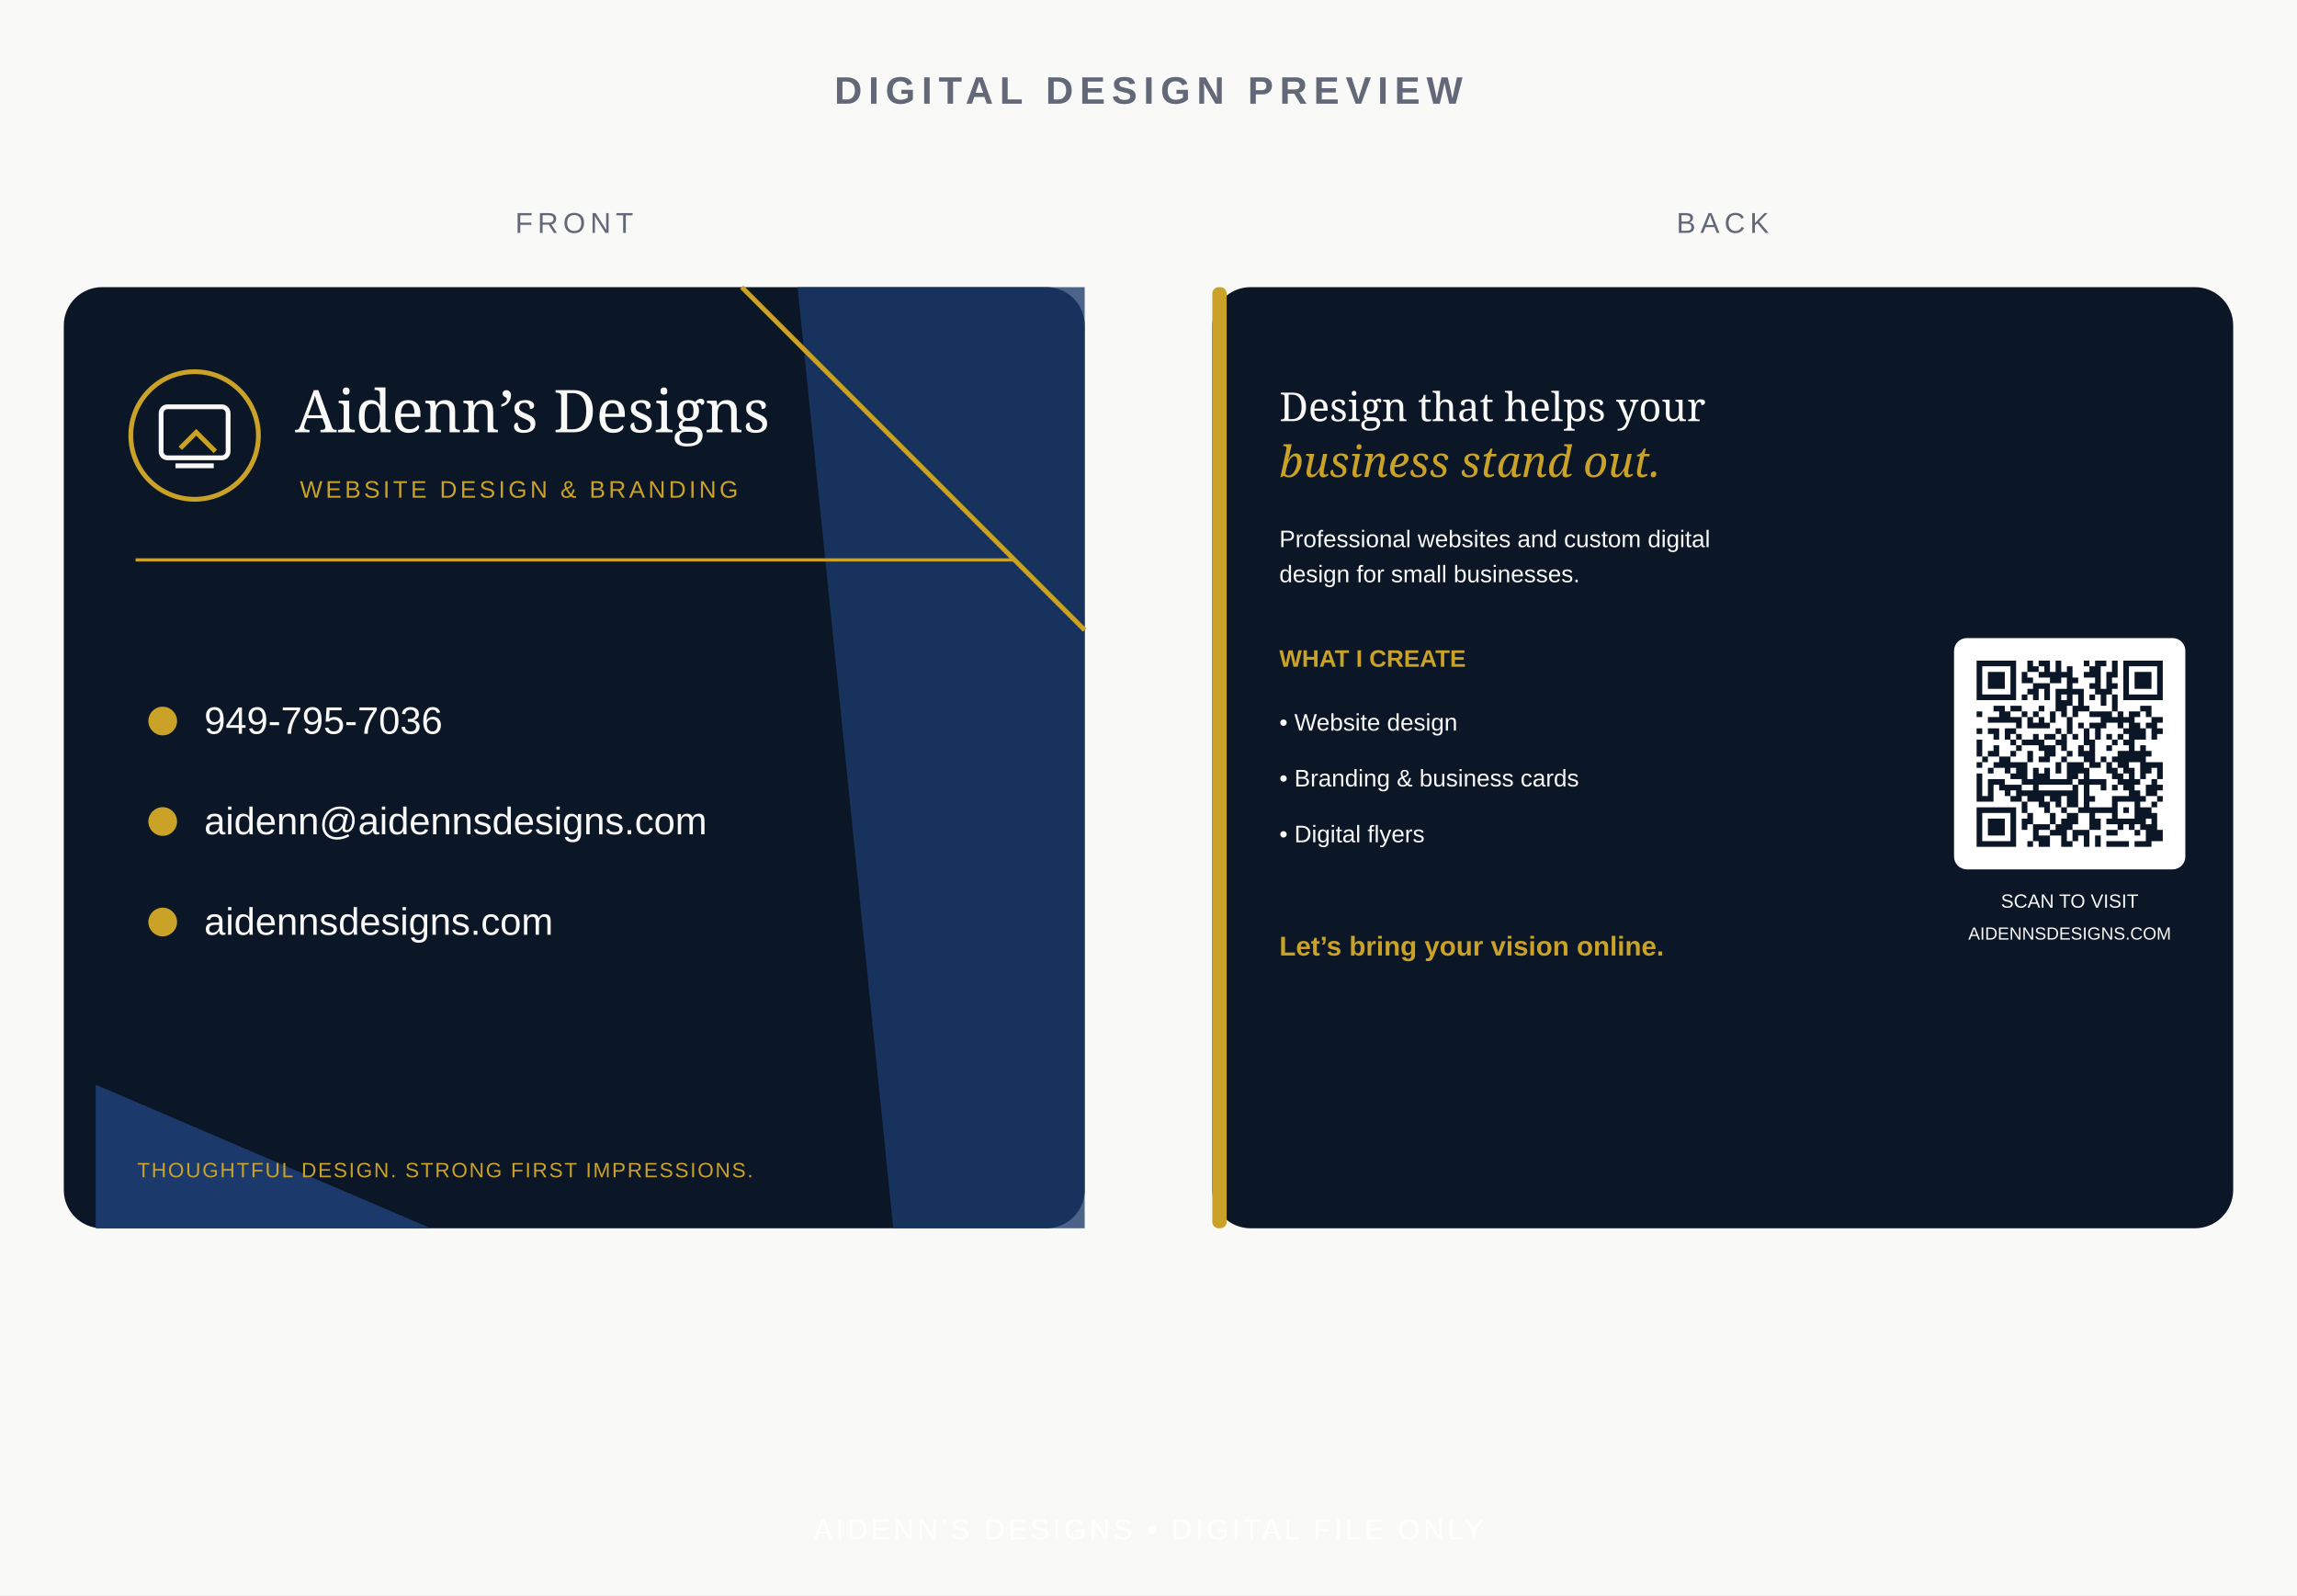
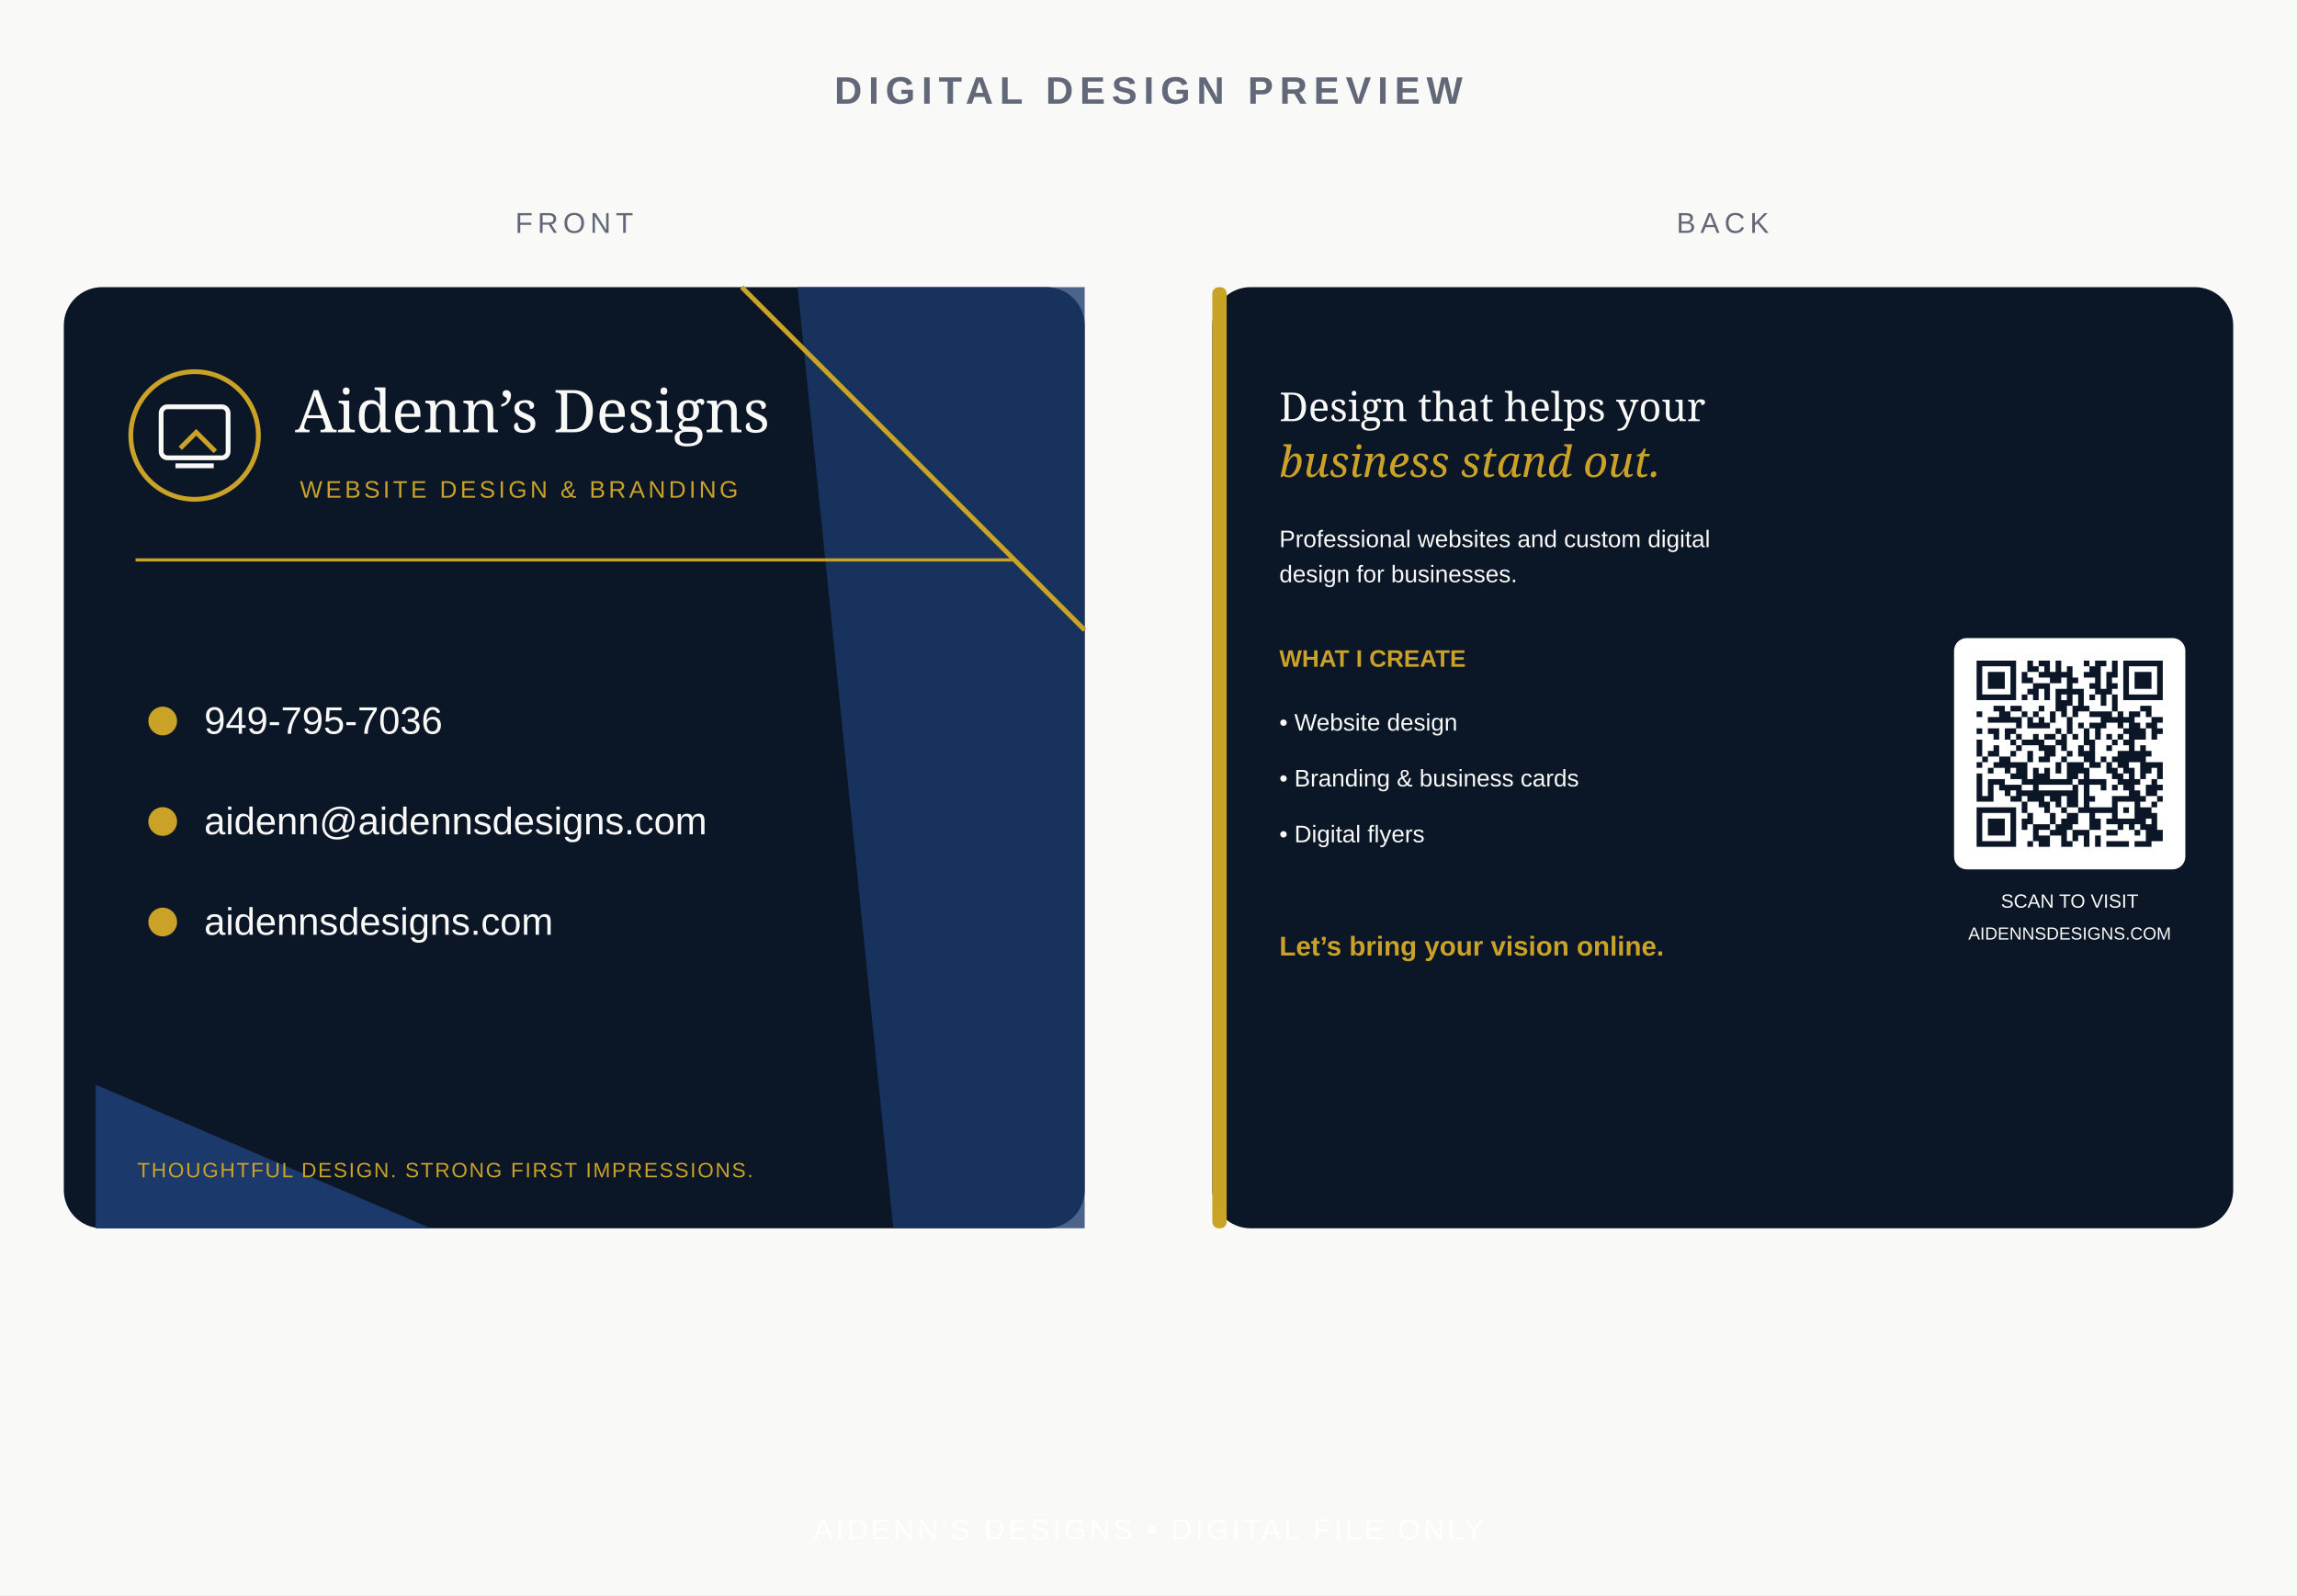
<svg xmlns="http://www.w3.org/2000/svg" width="1440" height="1000" viewBox="0 0 1440 1000">
  <rect width="1440" height="1000" fill="#F9F9F7" />
  <text x="720" y="65" text-anchor="middle" font-family="Arial,sans-serif" font-size="24" font-weight="700" letter-spacing="4" fill="#626878">DIGITAL DESIGN PREVIEW</text>
  <text x="360" y="146" text-anchor="middle" font-family="Arial,sans-serif" font-size="18" letter-spacing="3" fill="#626878">FRONT</text>
  <text x="1080" y="146" text-anchor="middle" font-family="Arial,sans-serif" font-size="18" letter-spacing="3" fill="#626878">BACK</text>
  <g>
    <rect x="40" y="180" width="640" height="590" rx="24" fill="#0B1626" />
    <path d="M500 180h180v590h-120z" fill="#1B3A6B" opacity=".78" />
    <path d="M60 680L270 770H60z" fill="#1B3A6B" />
    <path d="M465 180l215 215" stroke="#C9A227" stroke-width="3" />
    <circle cx="122" cy="273" r="40" fill="none" stroke="#C9A227" stroke-width="3" />
    <rect x="101" y="255" width="42" height="32" rx="4" fill="none" stroke="#F9F9F7" stroke-width="3" />
    <path d="M110 292h24" stroke="#F9F9F7" stroke-width="3" />
    <path d="M113 281l10-10 12 12" fill="none" stroke="#C9A227" stroke-width="3" />
    <text x="185" y="271" font-family="Georgia,serif" font-size="37" fill="#F9F9F7">Aidenn’s Designs</text>
    <text x="188" y="312" font-family="Arial,sans-serif" font-size="15" letter-spacing="2" fill="#C9A227">WEBSITE DESIGN &amp; BRANDING</text>
    <path d="M85 351h550" stroke="#C9A227" stroke-width="2" />
    <g font-family="Arial,sans-serif" font-size="24" fill="#F9F9F7">
      <circle cx="102" cy="452" r="9" fill="#C9A227" />
      <text x="128" y="460">949-795-7036</text>
      <circle cx="102" cy="515" r="9" fill="#C9A227" />
      <text x="128" y="523">aidenn@aidennsdesigns.com</text>
      <circle cx="102" cy="578" r="9" fill="#C9A227" />
      <text x="128" y="586">aidennsdesigns.com</text>
    </g>
    <text x="86" y="738" font-family="Arial,sans-serif" font-size="13" letter-spacing="1" fill="#C9A227">THOUGHTFUL DESIGN. STRONG FIRST IMPRESSIONS.</text>
  </g>
  <g>
    <rect x="760" y="180" width="640" height="590" rx="24" fill="#0B1626" />
    <rect x="760" y="180" width="9" height="590" rx="4" fill="#C9A227" />
    <text x="802" y="264" font-family="Georgia,serif" font-size="25" fill="#F9F9F7">Design that helps your</text>
    <text x="802" y="299" font-family="Georgia,serif" font-style="italic" font-size="27" fill="#C9A227">business stand out.</text>
    <text x="802" y="343" font-family="Arial,sans-serif" font-size="15" fill="#F9F9F7">Professional websites and custom digital</text>
-     <text x="802" y="365" font-family="Arial,sans-serif" font-size="15" fill="#F9F9F7">design for small businesses.</text>
+     <text x="802" y="365" font-family="Arial,sans-serif" font-size="15" fill="#F9F9F7">design for businesses.</text>
    <text x="802" y="418" font-family="Arial,sans-serif" font-size="15" font-weight="700" fill="#C9A227">WHAT I CREATE</text>
    <text x="802" y="458" font-family="Arial,sans-serif" font-size="15" fill="#F9F9F7">• Website design</text>
    <text x="802" y="493" font-family="Arial,sans-serif" font-size="15" fill="#F9F9F7">• Branding &amp; business cards</text>
    <text x="802" y="528" font-family="Arial,sans-serif" font-size="15" fill="#F9F9F7">• Digital flyers</text>
    <text x="802" y="599" font-family="Arial,sans-serif" font-size="17" font-weight="700" fill="#C9A227">Let’s bring your vision online.</text>
    <rect x="1225" y="400" width="145" height="145" rx="8" fill="white" />
    <path transform="translate(1225 400)" d="M14.146 14.146h3.537v3.537h-3.537zM17.683 14.146h3.537v3.537h-3.537zM21.22 14.146h3.537v3.537h-3.537zM24.756 14.146h3.537v3.537h-3.537zM28.293 14.146h3.537v3.537h-3.537zM31.829 14.146h3.537v3.537h-3.537zM35.366 14.146h3.537v3.537h-3.537zM45.976 14.146h3.537v3.537h-3.537zM53.049 14.146h3.537v3.537h-3.537zM56.585 14.146h3.537v3.537h-3.537zM63.659 14.146h3.537v3.537h-3.537zM81.341 14.146h3.537v3.537h-3.537zM88.415 14.146h3.537v3.537h-3.537zM91.951 14.146h3.537v3.537h-3.537zM99.024 14.146h3.537v3.537h-3.537zM106.098 14.146h3.537v3.537h-3.537zM109.634 14.146h3.537v3.537h-3.537zM113.171 14.146h3.537v3.537h-3.537zM116.707 14.146h3.537v3.537h-3.537zM120.244 14.146h3.537v3.537h-3.537zM123.78 14.146h3.537v3.537h-3.537zM127.317 14.146h3.537v3.537h-3.537zM14.146 17.683h3.537v3.537h-3.537zM35.366 17.683h3.537v3.537h-3.537zM45.976 17.683h3.537v3.537h-3.537zM49.512 17.683h3.537v3.537h-3.537zM56.585 17.683h3.537v3.537h-3.537zM63.659 17.683h3.537v3.537h-3.537zM70.732 17.683h3.537v3.537h-3.537zM84.878 17.683h3.537v3.537h-3.537zM88.415 17.683h3.537v3.537h-3.537zM99.024 17.683h3.537v3.537h-3.537zM106.098 17.683h3.537v3.537h-3.537zM127.317 17.683h3.537v3.537h-3.537zM14.146 21.22h3.537v3.537h-3.537zM21.22 21.22h3.537v3.537h-3.537zM24.756 21.22h3.537v3.537h-3.537zM28.293 21.22h3.537v3.537h-3.537zM35.366 21.22h3.537v3.537h-3.537zM42.439 21.22h3.537v3.537h-3.537zM53.049 21.22h3.537v3.537h-3.537zM56.585 21.22h3.537v3.537h-3.537zM60.122 21.22h3.537v3.537h-3.537zM63.659 21.22h3.537v3.537h-3.537zM67.195 21.22h3.537v3.537h-3.537zM70.732 21.22h3.537v3.537h-3.537zM81.341 21.22h3.537v3.537h-3.537zM84.878 21.22h3.537v3.537h-3.537zM88.415 21.22h3.537v3.537h-3.537zM95.488 21.22h3.537v3.537h-3.537zM99.024 21.22h3.537v3.537h-3.537zM106.098 21.22h3.537v3.537h-3.537zM113.171 21.22h3.537v3.537h-3.537zM116.707 21.22h3.537v3.537h-3.537zM120.244 21.22h3.537v3.537h-3.537zM127.317 21.22h3.537v3.537h-3.537zM14.146 24.756h3.537v3.537h-3.537zM21.22 24.756h3.537v3.537h-3.537zM24.756 24.756h3.537v3.537h-3.537zM28.293 24.756h3.537v3.537h-3.537zM35.366 24.756h3.537v3.537h-3.537zM42.439 24.756h3.537v3.537h-3.537zM45.976 24.756h3.537v3.537h-3.537zM60.122 24.756h3.537v3.537h-3.537zM63.659 24.756h3.537v3.537h-3.537zM70.732 24.756h3.537v3.537h-3.537zM74.268 24.756h3.537v3.537h-3.537zM88.415 24.756h3.537v3.537h-3.537zM95.488 24.756h3.537v3.537h-3.537zM106.098 24.756h3.537v3.537h-3.537zM113.171 24.756h3.537v3.537h-3.537zM116.707 24.756h3.537v3.537h-3.537zM120.244 24.756h3.537v3.537h-3.537zM127.317 24.756h3.537v3.537h-3.537zM14.146 28.293h3.537v3.537h-3.537zM21.22 28.293h3.537v3.537h-3.537zM24.756 28.293h3.537v3.537h-3.537zM28.293 28.293h3.537v3.537h-3.537zM35.366 28.293h3.537v3.537h-3.537zM49.512 28.293h3.537v3.537h-3.537zM53.049 28.293h3.537v3.537h-3.537zM56.585 28.293h3.537v3.537h-3.537zM70.732 28.293h3.537v3.537h-3.537zM84.878 28.293h3.537v3.537h-3.537zM88.415 28.293h3.537v3.537h-3.537zM95.488 28.293h3.537v3.537h-3.537zM99.024 28.293h3.537v3.537h-3.537zM106.098 28.293h3.537v3.537h-3.537zM113.171 28.293h3.537v3.537h-3.537zM116.707 28.293h3.537v3.537h-3.537zM120.244 28.293h3.537v3.537h-3.537zM127.317 28.293h3.537v3.537h-3.537zM14.146 31.829h3.537v3.537h-3.537zM35.366 31.829h3.537v3.537h-3.537zM45.976 31.829h3.537v3.537h-3.537zM49.512 31.829h3.537v3.537h-3.537zM56.585 31.829h3.537v3.537h-3.537zM63.659 31.829h3.537v3.537h-3.537zM67.195 31.829h3.537v3.537h-3.537zM70.732 31.829h3.537v3.537h-3.537zM74.268 31.829h3.537v3.537h-3.537zM77.805 31.829h3.537v3.537h-3.537zM88.415 31.829h3.537v3.537h-3.537zM91.951 31.829h3.537v3.537h-3.537zM95.488 31.829h3.537v3.537h-3.537zM106.098 31.829h3.537v3.537h-3.537zM127.317 31.829h3.537v3.537h-3.537zM14.146 35.366h3.537v3.537h-3.537zM17.683 35.366h3.537v3.537h-3.537zM21.22 35.366h3.537v3.537h-3.537zM24.756 35.366h3.537v3.537h-3.537zM28.293 35.366h3.537v3.537h-3.537zM31.829 35.366h3.537v3.537h-3.537zM35.366 35.366h3.537v3.537h-3.537zM42.439 35.366h3.537v3.537h-3.537zM49.512 35.366h3.537v3.537h-3.537zM56.585 35.366h3.537v3.537h-3.537zM63.659 35.366h3.537v3.537h-3.537zM70.732 35.366h3.537v3.537h-3.537zM77.805 35.366h3.537v3.537h-3.537zM84.878 35.366h3.537v3.537h-3.537zM91.951 35.366h3.537v3.537h-3.537zM99.024 35.366h3.537v3.537h-3.537zM106.098 35.366h3.537v3.537h-3.537zM109.634 35.366h3.537v3.537h-3.537zM113.171 35.366h3.537v3.537h-3.537zM116.707 35.366h3.537v3.537h-3.537zM120.244 35.366h3.537v3.537h-3.537zM123.78 35.366h3.537v3.537h-3.537zM127.317 35.366h3.537v3.537h-3.537zM63.659 38.902h3.537v3.537h-3.537zM67.195 38.902h3.537v3.537h-3.537zM70.732 38.902h3.537v3.537h-3.537zM77.805 38.902h3.537v3.537h-3.537zM91.951 38.902h3.537v3.537h-3.537zM99.024 38.902h3.537v3.537h-3.537zM24.756 42.439h3.537v3.537h-3.537zM28.293 42.439h3.537v3.537h-3.537zM35.366 42.439h3.537v3.537h-3.537zM38.902 42.439h3.537v3.537h-3.537zM53.049 42.439h3.537v3.537h-3.537zM63.659 42.439h3.537v3.537h-3.537zM67.195 42.439h3.537v3.537h-3.537zM74.268 42.439h3.537v3.537h-3.537zM77.805 42.439h3.537v3.537h-3.537zM81.341 42.439h3.537v3.537h-3.537zM99.024 42.439h3.537v3.537h-3.537zM116.707 42.439h3.537v3.537h-3.537zM120.244 42.439h3.537v3.537h-3.537zM14.146 45.976h3.537v3.537h-3.537zM28.293 45.976h3.537v3.537h-3.537zM31.829 45.976h3.537v3.537h-3.537zM42.439 45.976h3.537v3.537h-3.537zM49.512 45.976h3.537v3.537h-3.537zM60.122 45.976h3.537v3.537h-3.537zM67.195 45.976h3.537v3.537h-3.537zM74.268 45.976h3.537v3.537h-3.537zM84.878 45.976h3.537v3.537h-3.537zM88.415 45.976h3.537v3.537h-3.537zM91.951 45.976h3.537v3.537h-3.537zM95.488 45.976h3.537v3.537h-3.537zM102.561 45.976h3.537v3.537h-3.537zM109.634 45.976h3.537v3.537h-3.537zM113.171 45.976h3.537v3.537h-3.537zM120.244 45.976h3.537v3.537h-3.537zM21.22 49.512h3.537v3.537h-3.537zM24.756 49.512h3.537v3.537h-3.537zM28.293 49.512h3.537v3.537h-3.537zM31.829 49.512h3.537v3.537h-3.537zM35.366 49.512h3.537v3.537h-3.537zM38.902 49.512h3.537v3.537h-3.537zM45.976 49.512h3.537v3.537h-3.537zM53.049 49.512h3.537v3.537h-3.537zM60.122 49.512h3.537v3.537h-3.537zM70.732 49.512h3.537v3.537h-3.537zM91.951 49.512h3.537v3.537h-3.537zM95.488 49.512h3.537v3.537h-3.537zM99.024 49.512h3.537v3.537h-3.537zM102.561 49.512h3.537v3.537h-3.537zM106.098 49.512h3.537v3.537h-3.537zM109.634 49.512h3.537v3.537h-3.537zM123.78 49.512h3.537v3.537h-3.537zM127.317 49.512h3.537v3.537h-3.537zM38.902 53.049h3.537v3.537h-3.537zM45.976 53.049h3.537v3.537h-3.537zM49.512 53.049h3.537v3.537h-3.537zM53.049 53.049h3.537v3.537h-3.537zM56.585 53.049h3.537v3.537h-3.537zM70.732 53.049h3.537v3.537h-3.537zM77.805 53.049h3.537v3.537h-3.537zM84.878 53.049h3.537v3.537h-3.537zM88.415 53.049h3.537v3.537h-3.537zM91.951 53.049h3.537v3.537h-3.537zM102.561 53.049h3.537v3.537h-3.537zM109.634 53.049h3.537v3.537h-3.537zM113.171 53.049h3.537v3.537h-3.537zM120.244 53.049h3.537v3.537h-3.537zM123.78 53.049h3.537v3.537h-3.537zM14.146 56.585h3.537v3.537h-3.537zM21.22 56.585h3.537v3.537h-3.537zM24.756 56.585h3.537v3.537h-3.537zM31.829 56.585h3.537v3.537h-3.537zM35.366 56.585h3.537v3.537h-3.537zM63.659 56.585h3.537v3.537h-3.537zM70.732 56.585h3.537v3.537h-3.537zM81.341 56.585h3.537v3.537h-3.537zM88.415 56.585h3.537v3.537h-3.537zM106.098 56.585h3.537v3.537h-3.537zM109.634 56.585h3.537v3.537h-3.537zM113.171 56.585h3.537v3.537h-3.537zM116.707 56.585h3.537v3.537h-3.537zM123.78 56.585h3.537v3.537h-3.537zM127.317 56.585h3.537v3.537h-3.537zM24.756 60.122h3.537v3.537h-3.537zM31.829 60.122h3.537v3.537h-3.537zM38.902 60.122h3.537v3.537h-3.537zM49.512 60.122h3.537v3.537h-3.537zM56.585 60.122h3.537v3.537h-3.537zM60.122 60.122h3.537v3.537h-3.537zM67.195 60.122h3.537v3.537h-3.537zM74.268 60.122h3.537v3.537h-3.537zM81.341 60.122h3.537v3.537h-3.537zM88.415 60.122h3.537v3.537h-3.537zM95.488 60.122h3.537v3.537h-3.537zM102.561 60.122h3.537v3.537h-3.537zM109.634 60.122h3.537v3.537h-3.537zM113.171 60.122h3.537v3.537h-3.537zM116.707 60.122h3.537v3.537h-3.537zM123.78 60.122h3.537v3.537h-3.537zM14.146 63.659h3.537v3.537h-3.537zM35.366 63.659h3.537v3.537h-3.537zM42.439 63.659h3.537v3.537h-3.537zM45.976 63.659h3.537v3.537h-3.537zM49.512 63.659h3.537v3.537h-3.537zM53.049 63.659h3.537v3.537h-3.537zM63.659 63.659h3.537v3.537h-3.537zM67.195 63.659h3.537v3.537h-3.537zM81.341 63.659h3.537v3.537h-3.537zM84.878 63.659h3.537v3.537h-3.537zM99.024 63.659h3.537v3.537h-3.537zM106.098 63.659h3.537v3.537h-3.537zM109.634 63.659h3.537v3.537h-3.537zM14.146 67.195h3.537v3.537h-3.537zM24.756 67.195h3.537v3.537h-3.537zM38.902 67.195h3.537v3.537h-3.537zM53.049 67.195h3.537v3.537h-3.537zM56.585 67.195h3.537v3.537h-3.537zM60.122 67.195h3.537v3.537h-3.537zM67.195 67.195h3.537v3.537h-3.537zM77.805 67.195h3.537v3.537h-3.537zM84.878 67.195h3.537v3.537h-3.537zM95.488 67.195h3.537v3.537h-3.537zM109.634 67.195h3.537v3.537h-3.537zM116.707 67.195h3.537v3.537h-3.537zM14.146 70.732h3.537v3.537h-3.537zM21.22 70.732h3.537v3.537h-3.537zM24.756 70.732h3.537v3.537h-3.537zM35.366 70.732h3.537v3.537h-3.537zM45.976 70.732h3.537v3.537h-3.537zM56.585 70.732h3.537v3.537h-3.537zM60.122 70.732h3.537v3.537h-3.537zM70.732 70.732h3.537v3.537h-3.537zM77.805 70.732h3.537v3.537h-3.537zM81.341 70.732h3.537v3.537h-3.537zM84.878 70.732h3.537v3.537h-3.537zM102.561 70.732h3.537v3.537h-3.537zM106.098 70.732h3.537v3.537h-3.537zM109.634 70.732h3.537v3.537h-3.537zM113.171 70.732h3.537v3.537h-3.537zM116.707 70.732h3.537v3.537h-3.537zM120.244 70.732h3.537v3.537h-3.537zM17.683 74.268h3.537v3.537h-3.537zM28.293 74.268h3.537v3.537h-3.537zM31.829 74.268h3.537v3.537h-3.537zM45.976 74.268h3.537v3.537h-3.537zM53.049 74.268h3.537v3.537h-3.537zM56.585 74.268h3.537v3.537h-3.537zM67.195 74.268h3.537v3.537h-3.537zM81.341 74.268h3.537v3.537h-3.537zM84.878 74.268h3.537v3.537h-3.537zM91.951 74.268h3.537v3.537h-3.537zM99.024 74.268h3.537v3.537h-3.537zM102.561 74.268h3.537v3.537h-3.537zM106.098 74.268h3.537v3.537h-3.537zM109.634 74.268h3.537v3.537h-3.537zM113.171 74.268h3.537v3.537h-3.537zM116.707 74.268h3.537v3.537h-3.537zM14.146 77.805h3.537v3.537h-3.537zM24.756 77.805h3.537v3.537h-3.537zM28.293 77.805h3.537v3.537h-3.537zM31.829 77.805h3.537v3.537h-3.537zM35.366 77.805h3.537v3.537h-3.537zM38.902 77.805h3.537v3.537h-3.537zM42.439 77.805h3.537v3.537h-3.537zM63.659 77.805h3.537v3.537h-3.537zM70.732 77.805h3.537v3.537h-3.537zM74.268 77.805h3.537v3.537h-3.537zM77.805 77.805h3.537v3.537h-3.537zM84.878 77.805h3.537v3.537h-3.537zM88.415 77.805h3.537v3.537h-3.537zM95.488 77.805h3.537v3.537h-3.537zM102.561 77.805h3.537v3.537h-3.537zM106.098 77.805h3.537v3.537h-3.537zM116.707 77.805h3.537v3.537h-3.537zM120.244 77.805h3.537v3.537h-3.537zM123.78 77.805h3.537v3.537h-3.537zM127.317 77.805h3.537v3.537h-3.537zM21.22 81.341h3.537v3.537h-3.537zM31.829 81.341h3.537v3.537h-3.537zM38.902 81.341h3.537v3.537h-3.537zM42.439 81.341h3.537v3.537h-3.537zM49.512 81.341h3.537v3.537h-3.537zM56.585 81.341h3.537v3.537h-3.537zM63.659 81.341h3.537v3.537h-3.537zM70.732 81.341h3.537v3.537h-3.537zM74.268 81.341h3.537v3.537h-3.537zM77.805 81.341h3.537v3.537h-3.537zM81.341 81.341h3.537v3.537h-3.537zM95.488 81.341h3.537v3.537h-3.537zM99.024 81.341h3.537v3.537h-3.537zM106.098 81.341h3.537v3.537h-3.537zM109.634 81.341h3.537v3.537h-3.537zM116.707 81.341h3.537v3.537h-3.537zM120.244 81.341h3.537v3.537h-3.537zM127.317 81.341h3.537v3.537h-3.537zM14.146 84.878h3.537v3.537h-3.537zM35.366 84.878h3.537v3.537h-3.537zM38.902 84.878h3.537v3.537h-3.537zM42.439 84.878h3.537v3.537h-3.537zM49.512 84.878h3.537v3.537h-3.537zM53.049 84.878h3.537v3.537h-3.537zM56.585 84.878h3.537v3.537h-3.537zM70.732 84.878h3.537v3.537h-3.537zM74.268 84.878h3.537v3.537h-3.537zM81.341 84.878h3.537v3.537h-3.537zM99.024 84.878h3.537v3.537h-3.537zM102.561 84.878h3.537v3.537h-3.537zM109.634 84.878h3.537v3.537h-3.537zM116.707 84.878h3.537v3.537h-3.537zM127.317 84.878h3.537v3.537h-3.537zM14.146 88.415h3.537v3.537h-3.537zM21.22 88.415h3.537v3.537h-3.537zM24.756 88.415h3.537v3.537h-3.537zM28.293 88.415h3.537v3.537h-3.537zM42.439 88.415h3.537v3.537h-3.537zM45.976 88.415h3.537v3.537h-3.537zM49.512 88.415h3.537v3.537h-3.537zM53.049 88.415h3.537v3.537h-3.537zM56.585 88.415h3.537v3.537h-3.537zM60.122 88.415h3.537v3.537h-3.537zM63.659 88.415h3.537v3.537h-3.537zM67.195 88.415h3.537v3.537h-3.537zM70.732 88.415h3.537v3.537h-3.537zM77.805 88.415h3.537v3.537h-3.537zM81.341 88.415h3.537v3.537h-3.537zM84.878 88.415h3.537v3.537h-3.537zM88.415 88.415h3.537v3.537h-3.537zM91.951 88.415h3.537v3.537h-3.537zM102.561 88.415h3.537v3.537h-3.537zM106.098 88.415h3.537v3.537h-3.537zM109.634 88.415h3.537v3.537h-3.537zM113.171 88.415h3.537v3.537h-3.537zM123.78 88.415h3.537v3.537h-3.537zM14.146 91.951h3.537v3.537h-3.537zM21.22 91.951h3.537v3.537h-3.537zM28.293 91.951h3.537v3.537h-3.537zM31.829 91.951h3.537v3.537h-3.537zM35.366 91.951h3.537v3.537h-3.537zM38.902 91.951h3.537v3.537h-3.537zM49.512 91.951h3.537v3.537h-3.537zM74.268 91.951h3.537v3.537h-3.537zM81.341 91.951h3.537v3.537h-3.537zM91.951 91.951h3.537v3.537h-3.537zM99.024 91.951h3.537v3.537h-3.537zM106.098 91.951h3.537v3.537h-3.537zM109.634 91.951h3.537v3.537h-3.537zM120.244 91.951h3.537v3.537h-3.537zM123.78 91.951h3.537v3.537h-3.537zM127.317 91.951h3.537v3.537h-3.537zM14.146 95.488h3.537v3.537h-3.537zM21.22 95.488h3.537v3.537h-3.537zM31.829 95.488h3.537v3.537h-3.537zM38.902 95.488h3.537v3.537h-3.537zM42.439 95.488h3.537v3.537h-3.537zM45.976 95.488h3.537v3.537h-3.537zM49.512 95.488h3.537v3.537h-3.537zM53.049 95.488h3.537v3.537h-3.537zM56.585 95.488h3.537v3.537h-3.537zM60.122 95.488h3.537v3.537h-3.537zM63.659 95.488h3.537v3.537h-3.537zM67.195 95.488h3.537v3.537h-3.537zM70.732 95.488h3.537v3.537h-3.537zM74.268 95.488h3.537v3.537h-3.537zM81.341 95.488h3.537v3.537h-3.537zM109.634 95.488h3.537v3.537h-3.537zM113.171 95.488h3.537v3.537h-3.537zM120.244 95.488h3.537v3.537h-3.537zM123.78 95.488h3.537v3.537h-3.537zM14.146 99.024h3.537v3.537h-3.537zM17.683 99.024h3.537v3.537h-3.537zM21.22 99.024h3.537v3.537h-3.537zM35.366 99.024h3.537v3.537h-3.537zM38.902 99.024h3.537v3.537h-3.537zM45.976 99.024h3.537v3.537h-3.537zM49.512 99.024h3.537v3.537h-3.537zM53.049 99.024h3.537v3.537h-3.537zM60.122 99.024h3.537v3.537h-3.537zM63.659 99.024h3.537v3.537h-3.537zM70.732 99.024h3.537v3.537h-3.537zM74.268 99.024h3.537v3.537h-3.537zM81.341 99.024h3.537v3.537h-3.537zM84.878 99.024h3.537v3.537h-3.537zM99.024 99.024h3.537v3.537h-3.537zM102.561 99.024h3.537v3.537h-3.537zM106.098 99.024h3.537v3.537h-3.537zM109.634 99.024h3.537v3.537h-3.537zM113.171 99.024h3.537v3.537h-3.537zM116.707 99.024h3.537v3.537h-3.537zM127.317 99.024h3.537v3.537h-3.537zM42.439 102.561h3.537v3.537h-3.537zM53.049 102.561h3.537v3.537h-3.537zM56.585 102.561h3.537v3.537h-3.537zM63.659 102.561h3.537v3.537h-3.537zM70.732 102.561h3.537v3.537h-3.537zM74.268 102.561h3.537v3.537h-3.537zM81.341 102.561h3.537v3.537h-3.537zM99.024 102.561h3.537v3.537h-3.537zM113.171 102.561h3.537v3.537h-3.537zM123.78 102.561h3.537v3.537h-3.537zM14.146 106.098h3.537v3.537h-3.537zM17.683 106.098h3.537v3.537h-3.537zM21.22 106.098h3.537v3.537h-3.537zM24.756 106.098h3.537v3.537h-3.537zM28.293 106.098h3.537v3.537h-3.537zM31.829 106.098h3.537v3.537h-3.537zM35.366 106.098h3.537v3.537h-3.537zM42.439 106.098h3.537v3.537h-3.537zM56.585 106.098h3.537v3.537h-3.537zM67.195 106.098h3.537v3.537h-3.537zM77.805 106.098h3.537v3.537h-3.537zM81.341 106.098h3.537v3.537h-3.537zM84.878 106.098h3.537v3.537h-3.537zM88.415 106.098h3.537v3.537h-3.537zM91.951 106.098h3.537v3.537h-3.537zM95.488 106.098h3.537v3.537h-3.537zM99.024 106.098h3.537v3.537h-3.537zM106.098 106.098h3.537v3.537h-3.537zM113.171 106.098h3.537v3.537h-3.537zM116.707 106.098h3.537v3.537h-3.537zM120.244 106.098h3.537v3.537h-3.537zM14.146 109.634h3.537v3.537h-3.537zM35.366 109.634h3.537v3.537h-3.537zM45.976 109.634h3.537v3.537h-3.537zM60.122 109.634h3.537v3.537h-3.537zM70.732 109.634h3.537v3.537h-3.537zM74.268 109.634h3.537v3.537h-3.537zM84.878 109.634h3.537v3.537h-3.537zM99.024 109.634h3.537v3.537h-3.537zM113.171 109.634h3.537v3.537h-3.537zM116.707 109.634h3.537v3.537h-3.537zM120.244 109.634h3.537v3.537h-3.537zM123.78 109.634h3.537v3.537h-3.537zM14.146 113.171h3.537v3.537h-3.537zM21.22 113.171h3.537v3.537h-3.537zM24.756 113.171h3.537v3.537h-3.537zM28.293 113.171h3.537v3.537h-3.537zM35.366 113.171h3.537v3.537h-3.537zM42.439 113.171h3.537v3.537h-3.537zM45.976 113.171h3.537v3.537h-3.537zM60.122 113.171h3.537v3.537h-3.537zM67.195 113.171h3.537v3.537h-3.537zM70.732 113.171h3.537v3.537h-3.537zM74.268 113.171h3.537v3.537h-3.537zM84.878 113.171h3.537v3.537h-3.537zM88.415 113.171h3.537v3.537h-3.537zM95.488 113.171h3.537v3.537h-3.537zM99.024 113.171h3.537v3.537h-3.537zM102.561 113.171h3.537v3.537h-3.537zM106.098 113.171h3.537v3.537h-3.537zM109.634 113.171h3.537v3.537h-3.537zM113.171 113.171h3.537v3.537h-3.537zM116.707 113.171h3.537v3.537h-3.537zM123.78 113.171h3.537v3.537h-3.537zM14.146 116.707h3.537v3.537h-3.537zM21.22 116.707h3.537v3.537h-3.537zM24.756 116.707h3.537v3.537h-3.537zM28.293 116.707h3.537v3.537h-3.537zM35.366 116.707h3.537v3.537h-3.537zM42.439 116.707h3.537v3.537h-3.537zM49.512 116.707h3.537v3.537h-3.537zM53.049 116.707h3.537v3.537h-3.537zM56.585 116.707h3.537v3.537h-3.537zM63.659 116.707h3.537v3.537h-3.537zM67.195 116.707h3.537v3.537h-3.537zM70.732 116.707h3.537v3.537h-3.537zM84.878 116.707h3.537v3.537h-3.537zM88.415 116.707h3.537v3.537h-3.537zM102.561 116.707h3.537v3.537h-3.537zM109.634 116.707h3.537v3.537h-3.537zM116.707 116.707h3.537v3.537h-3.537zM120.244 116.707h3.537v3.537h-3.537zM123.78 116.707h3.537v3.537h-3.537zM14.146 120.244h3.537v3.537h-3.537zM21.22 120.244h3.537v3.537h-3.537zM24.756 120.244h3.537v3.537h-3.537zM28.293 120.244h3.537v3.537h-3.537zM35.366 120.244h3.537v3.537h-3.537zM49.512 120.244h3.537v3.537h-3.537zM60.122 120.244h3.537v3.537h-3.537zM63.659 120.244h3.537v3.537h-3.537zM67.195 120.244h3.537v3.537h-3.537zM74.268 120.244h3.537v3.537h-3.537zM77.805 120.244h3.537v3.537h-3.537zM81.341 120.244h3.537v3.537h-3.537zM95.488 120.244h3.537v3.537h-3.537zM99.024 120.244h3.537v3.537h-3.537zM113.171 120.244h3.537v3.537h-3.537zM120.244 120.244h3.537v3.537h-3.537zM123.78 120.244h3.537v3.537h-3.537zM127.317 120.244h3.537v3.537h-3.537zM14.146 123.78h3.537v3.537h-3.537zM35.366 123.78h3.537v3.537h-3.537zM49.512 123.78h3.537v3.537h-3.537zM53.049 123.78h3.537v3.537h-3.537zM56.585 123.78h3.537v3.537h-3.537zM67.195 123.78h3.537v3.537h-3.537zM74.268 123.78h3.537v3.537h-3.537zM81.341 123.78h3.537v3.537h-3.537zM88.415 123.78h3.537v3.537h-3.537zM120.244 123.78h3.537v3.537h-3.537zM123.78 123.78h3.537v3.537h-3.537zM127.317 123.78h3.537v3.537h-3.537zM14.146 127.317h3.537v3.537h-3.537zM17.683 127.317h3.537v3.537h-3.537zM21.22 127.317h3.537v3.537h-3.537zM24.756 127.317h3.537v3.537h-3.537zM28.293 127.317h3.537v3.537h-3.537zM31.829 127.317h3.537v3.537h-3.537zM35.366 127.317h3.537v3.537h-3.537zM45.976 127.317h3.537v3.537h-3.537zM53.049 127.317h3.537v3.537h-3.537zM56.585 127.317h3.537v3.537h-3.537zM67.195 127.317h3.537v3.537h-3.537zM70.732 127.317h3.537v3.537h-3.537zM81.341 127.317h3.537v3.537h-3.537zM88.415 127.317h3.537v3.537h-3.537zM95.488 127.317h3.537v3.537h-3.537zM99.024 127.317h3.537v3.537h-3.537zM102.561 127.317h3.537v3.537h-3.537zM106.098 127.317h3.537v3.537h-3.537zM113.171 127.317h3.537v3.537h-3.537zM116.707 127.317h3.537v3.537h-3.537zM120.244 127.317h3.537v3.537h-3.537z" fill="#0B1626" />
    <text x="1297.5" y="569" text-anchor="middle" font-family="Arial,sans-serif" font-size="12" fill="#F9F9F7">SCAN TO VISIT</text>
    <text x="1297.5" y="589" text-anchor="middle" font-family="Arial,sans-serif" font-size="11" fill="#F9F9F7">AIDENNSDESIGNS.COM</text>
  </g>
  <text x="720" y="965" text-anchor="middle" font-family="Arial,sans-serif" font-size="18" letter-spacing="2" fill="#FFFFFF">AIDENN’S DESIGNS • DIGITAL FILE ONLY</text>
</svg>
